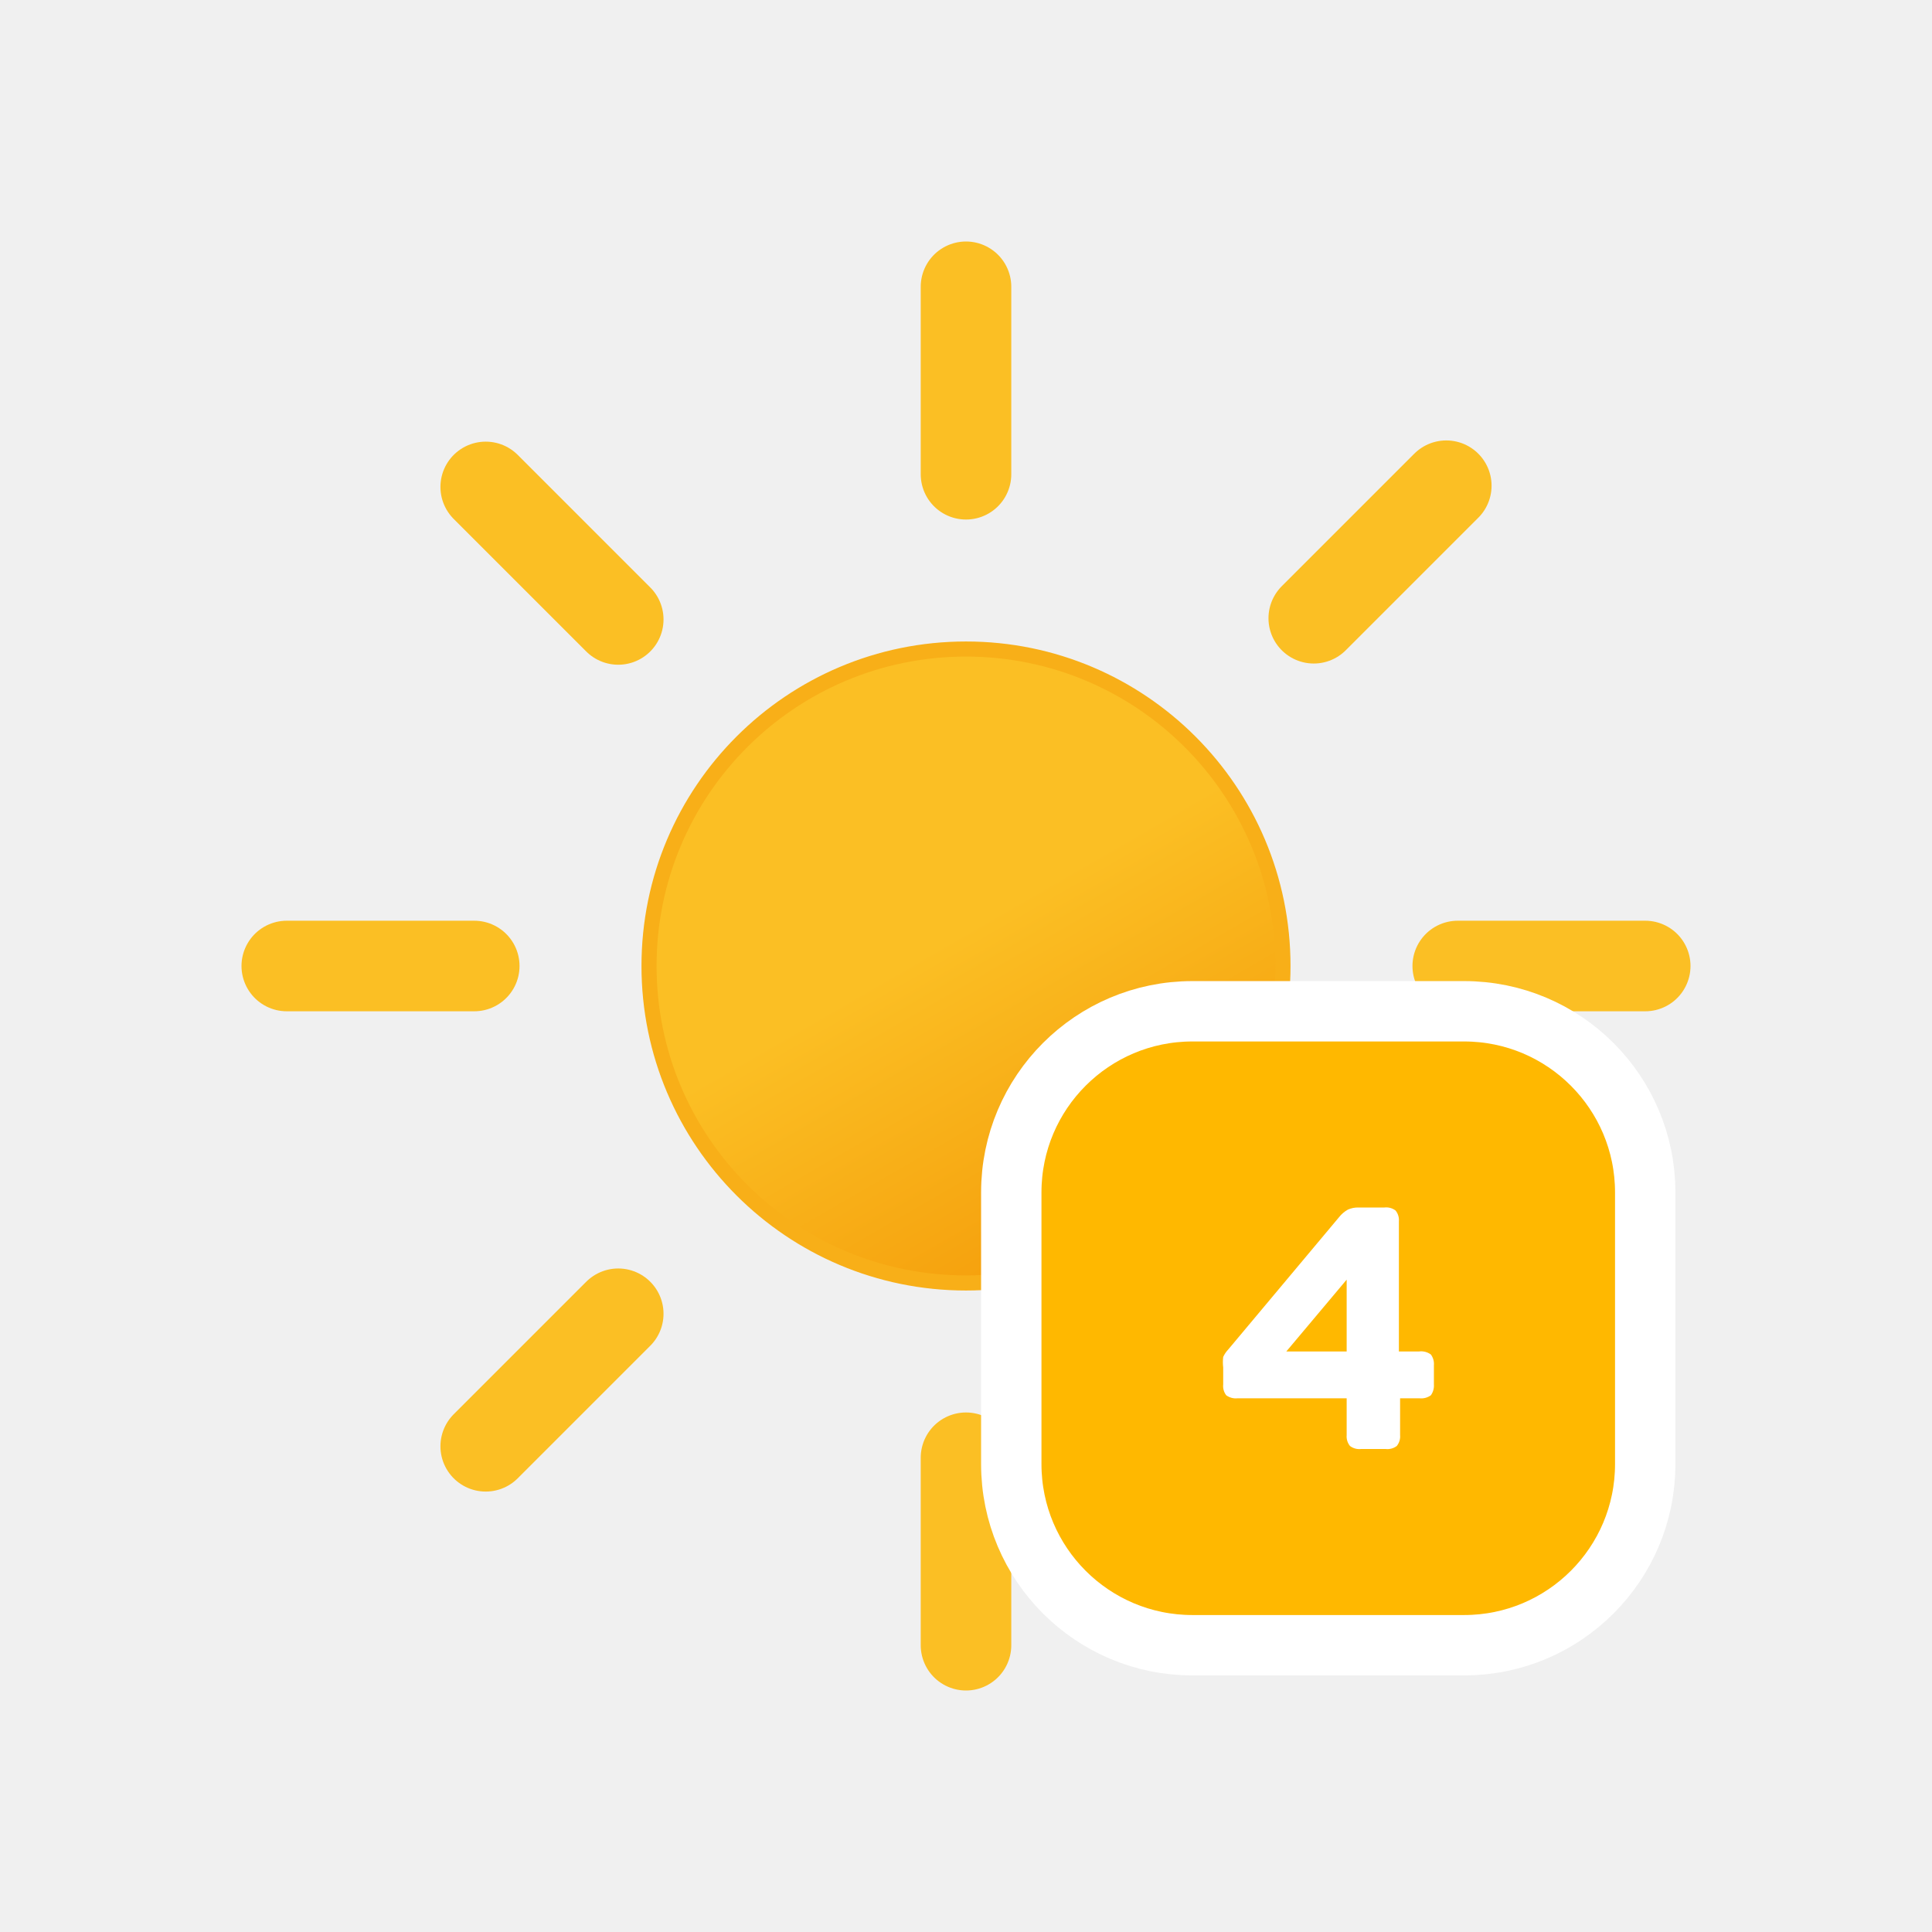
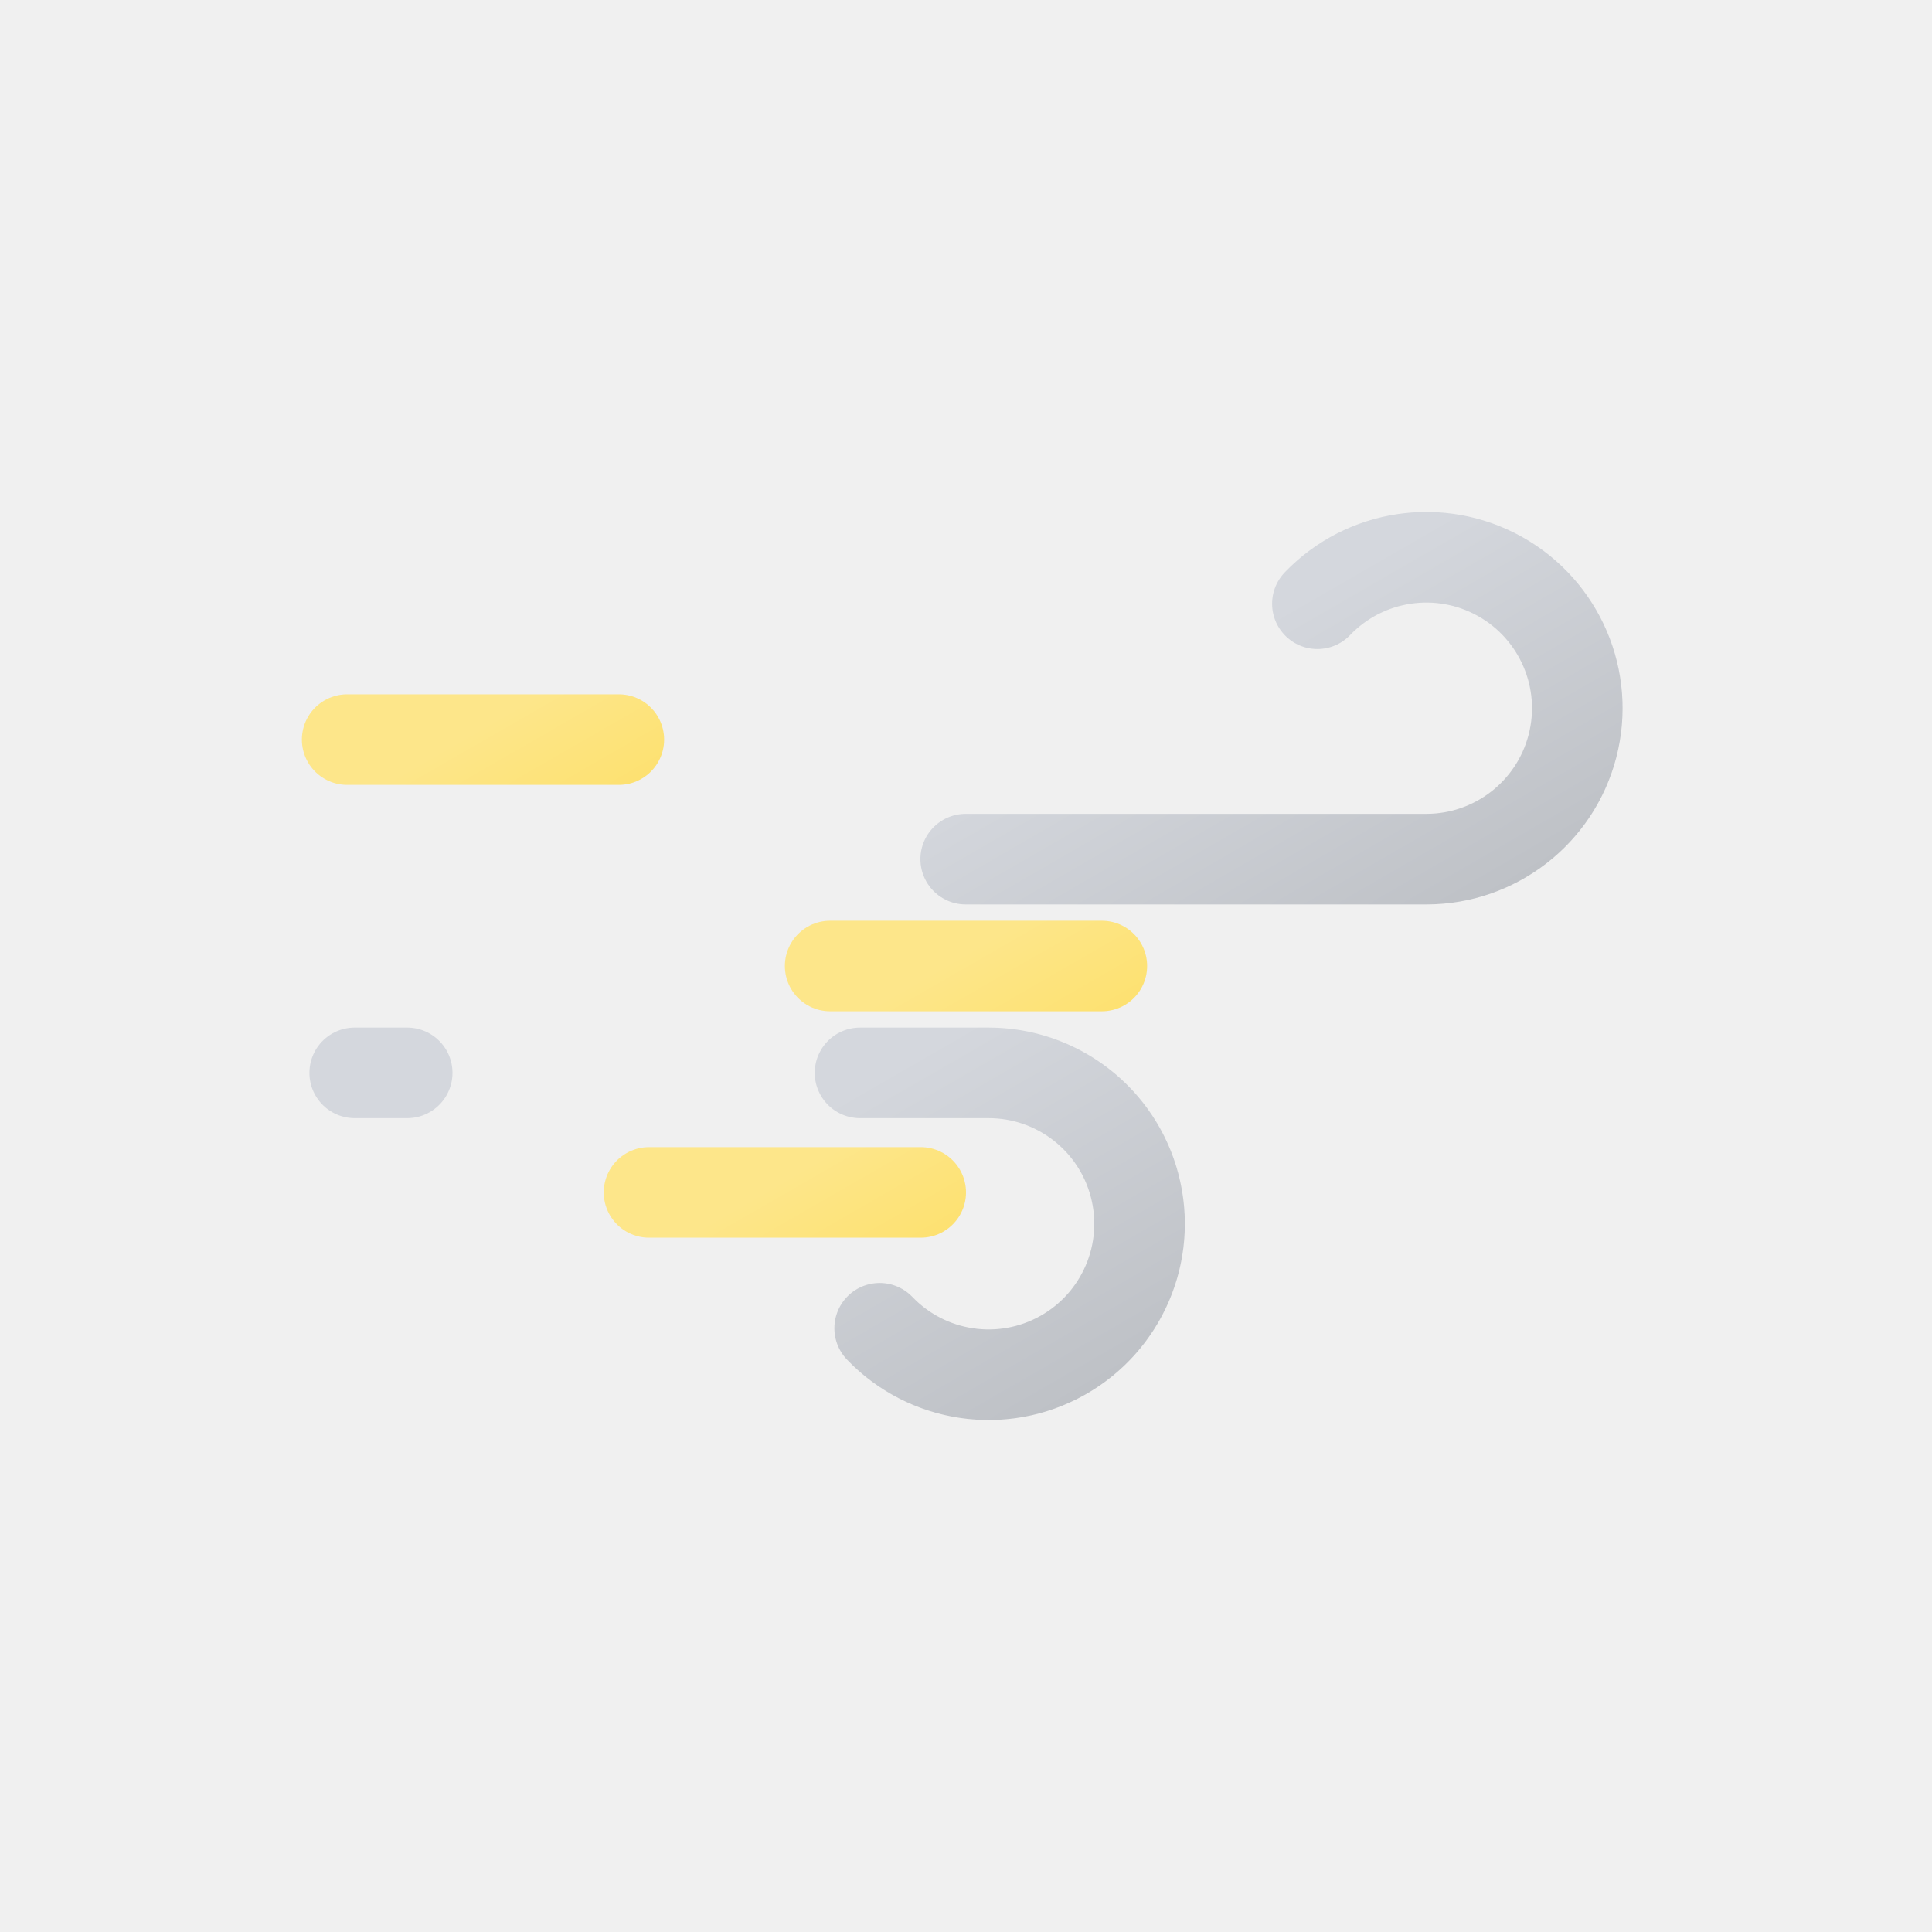
- <svg xmlns="http://www.w3.org/2000/svg" viewBox="0 0 64 64">
+ <svg xmlns="http://www.w3.org/2000/svg" xmlns:xlink="http://www.w3.org/1999/xlink" viewBox="0 0 64 64">
  <defs>
-     <linearGradient id="a" x1="26.75" x2="37.25" y1="22.91" y2="41.09" gradientUnits="userSpaceOnUse">
-       <stop offset="0" stop-color="#fbbf24" />
-       <stop offset=".45" stop-color="#fbbf24" />
-       <stop offset="1" stop-color="#f59e0b" />
+     <linearGradient id="a" x1="27.56" x2="38.27" y1="17.64" y2="36.19" gradientUnits="userSpaceOnUse">
+       <stop offset="0" stop-color="#d4d7dd" />
+       <stop offset=".45" stop-color="#d4d7dd" />
+       <stop offset="1" stop-color="#bec1c6" />
    </linearGradient>
+     <linearGradient id="c" x1="19.96" x2="31.37" y1="29.03" y2="48.8" xlink:href="#a" />
+     <linearGradient id="b" x1="24.13" x2="27.87" y1="36.25" y2="42.75" gradientUnits="userSpaceOnUse">
+       <stop offset="0" stop-color="#fde68a" />
+       <stop offset=".45" stop-color="#fde68a" />
+       <stop offset="1" stop-color="#fde171" />
+     </linearGradient>
+     <linearGradient id="d" x1="14.13" x2="17.87" y1="21.25" y2="27.75" xlink:href="#b" />
+     <linearGradient id="e" x1="30.13" x2="33.87" y1="28.75" y2="35.25" xlink:href="#b" />
  </defs>
-   <circle cx="32" cy="32" r="10.5" fill="url(#a)" stroke="#f8af18" stroke-miterlimit="10" stroke-width=".5" />
-   <path fill="none" stroke="#fbbf24" stroke-linecap="round" stroke-miterlimit="10" stroke-width="3" d="M32 15.71V9.5m0 45v-6.21m11.52-27.81l4.39-4.39M16.09 47.91l4.39-4.39m0-23l-4.39-4.39m31.82 31.78l-4.39-4.39M15.71 32H9.5m45 0h-6.21">
-     <animateTransform attributeName="transform" dur="45s" repeatCount="indefinite" type="rotate" values="0 32 32; 360 32 32" />
+   <path fill="none" stroke="url(#a)" stroke-dasharray="35 22" stroke-linecap="round" stroke-miterlimit="10" stroke-width="3" d="M43.64 20a5 5 0 113.61 8.46h-35.5">
+     <animate attributeName="stroke-dashoffset" dur="2s" repeatCount="indefinite" values="-57; 57" />
  </path>
-   <rect width="21" height="21" x="33.5" y="33.5" fill="#ffb800" stroke="#fff" stroke-miterlimit="10" stroke-width="2" rx="6" />
-   <path fill="#fff" d="M47.4 44.87a.53.53 0 01.1.36v.63a.55.55 0 01-.1.36.54.54 0 01-.38.1h-.64v1.22a.5.5 0 01-.11.36.51.51 0 01-.37.1h-.81a.51.51 0 01-.37-.1.5.5 0 01-.11-.36v-1.22H41a.54.54 0 01-.38-.1.5.5 0 01-.1-.36v-.56a1.44 1.44 0 010-.35.92.92 0 01.17-.25l3.66-4.37a1 1 0 01.3-.26A.81.81 0 0145 40h.86a.51.51 0 01.37.1.5.5 0 01.11.36v4.31H47a.54.54 0 01.4.1zm-4.79-.1h2v-2.38z" />
+   <path fill="none" stroke="url(#c)" stroke-dasharray="24 15" stroke-linecap="round" stroke-miterlimit="10" stroke-width="3" d="M29.14 44a5 5 0 103.61-8.46h-21">
+     <animate attributeName="stroke-dashoffset" begin="-1.5s" dur="2s" repeatCount="indefinite" values="-39; 39" />
+   </path>
+   <g>
+     <path fill="none" stroke="url(#b)" stroke-linecap="round" stroke-miterlimit="10" stroke-width="3" d="M21.5 39.5h9" />
+     <animateTransform attributeName="transform" dur=".9s" repeatCount="indefinite" type="translate" values="0 0; 15 0" />
+     <animate attributeName="opacity" dur=".9s" repeatCount="indefinite" values="0; 1; 1; 1; 0" />
+   </g>
+   <g>
+     <path fill="none" stroke="url(#d)" stroke-linecap="round" stroke-miterlimit="10" stroke-width="3" d="M11.5 24.5h9" />
+     <animateTransform attributeName="transform" begin="-.3s" dur=".9s" repeatCount="indefinite" type="translate" values="-3 0; 18 0" />
+     <animate attributeName="opacity" begin="-.3s" dur=".9s" repeatCount="indefinite" values="0; 1; 1; 1; 0" />
+   </g>
+   <g>
+     <path fill="none" stroke="url(#e)" stroke-linecap="round" stroke-miterlimit="10" stroke-width="3" d="M27.5 32h9" />
+     <animateTransform attributeName="transform" begin="-.6s" dur=".9s" repeatCount="indefinite" type="translate" values="-6 0; 12 0" />
+     <animate attributeName="opacity" begin="-.6s" dur=".9s" repeatCount="indefinite" values="0; 1; 1; 1; 0" />
+   </g>
</svg>
